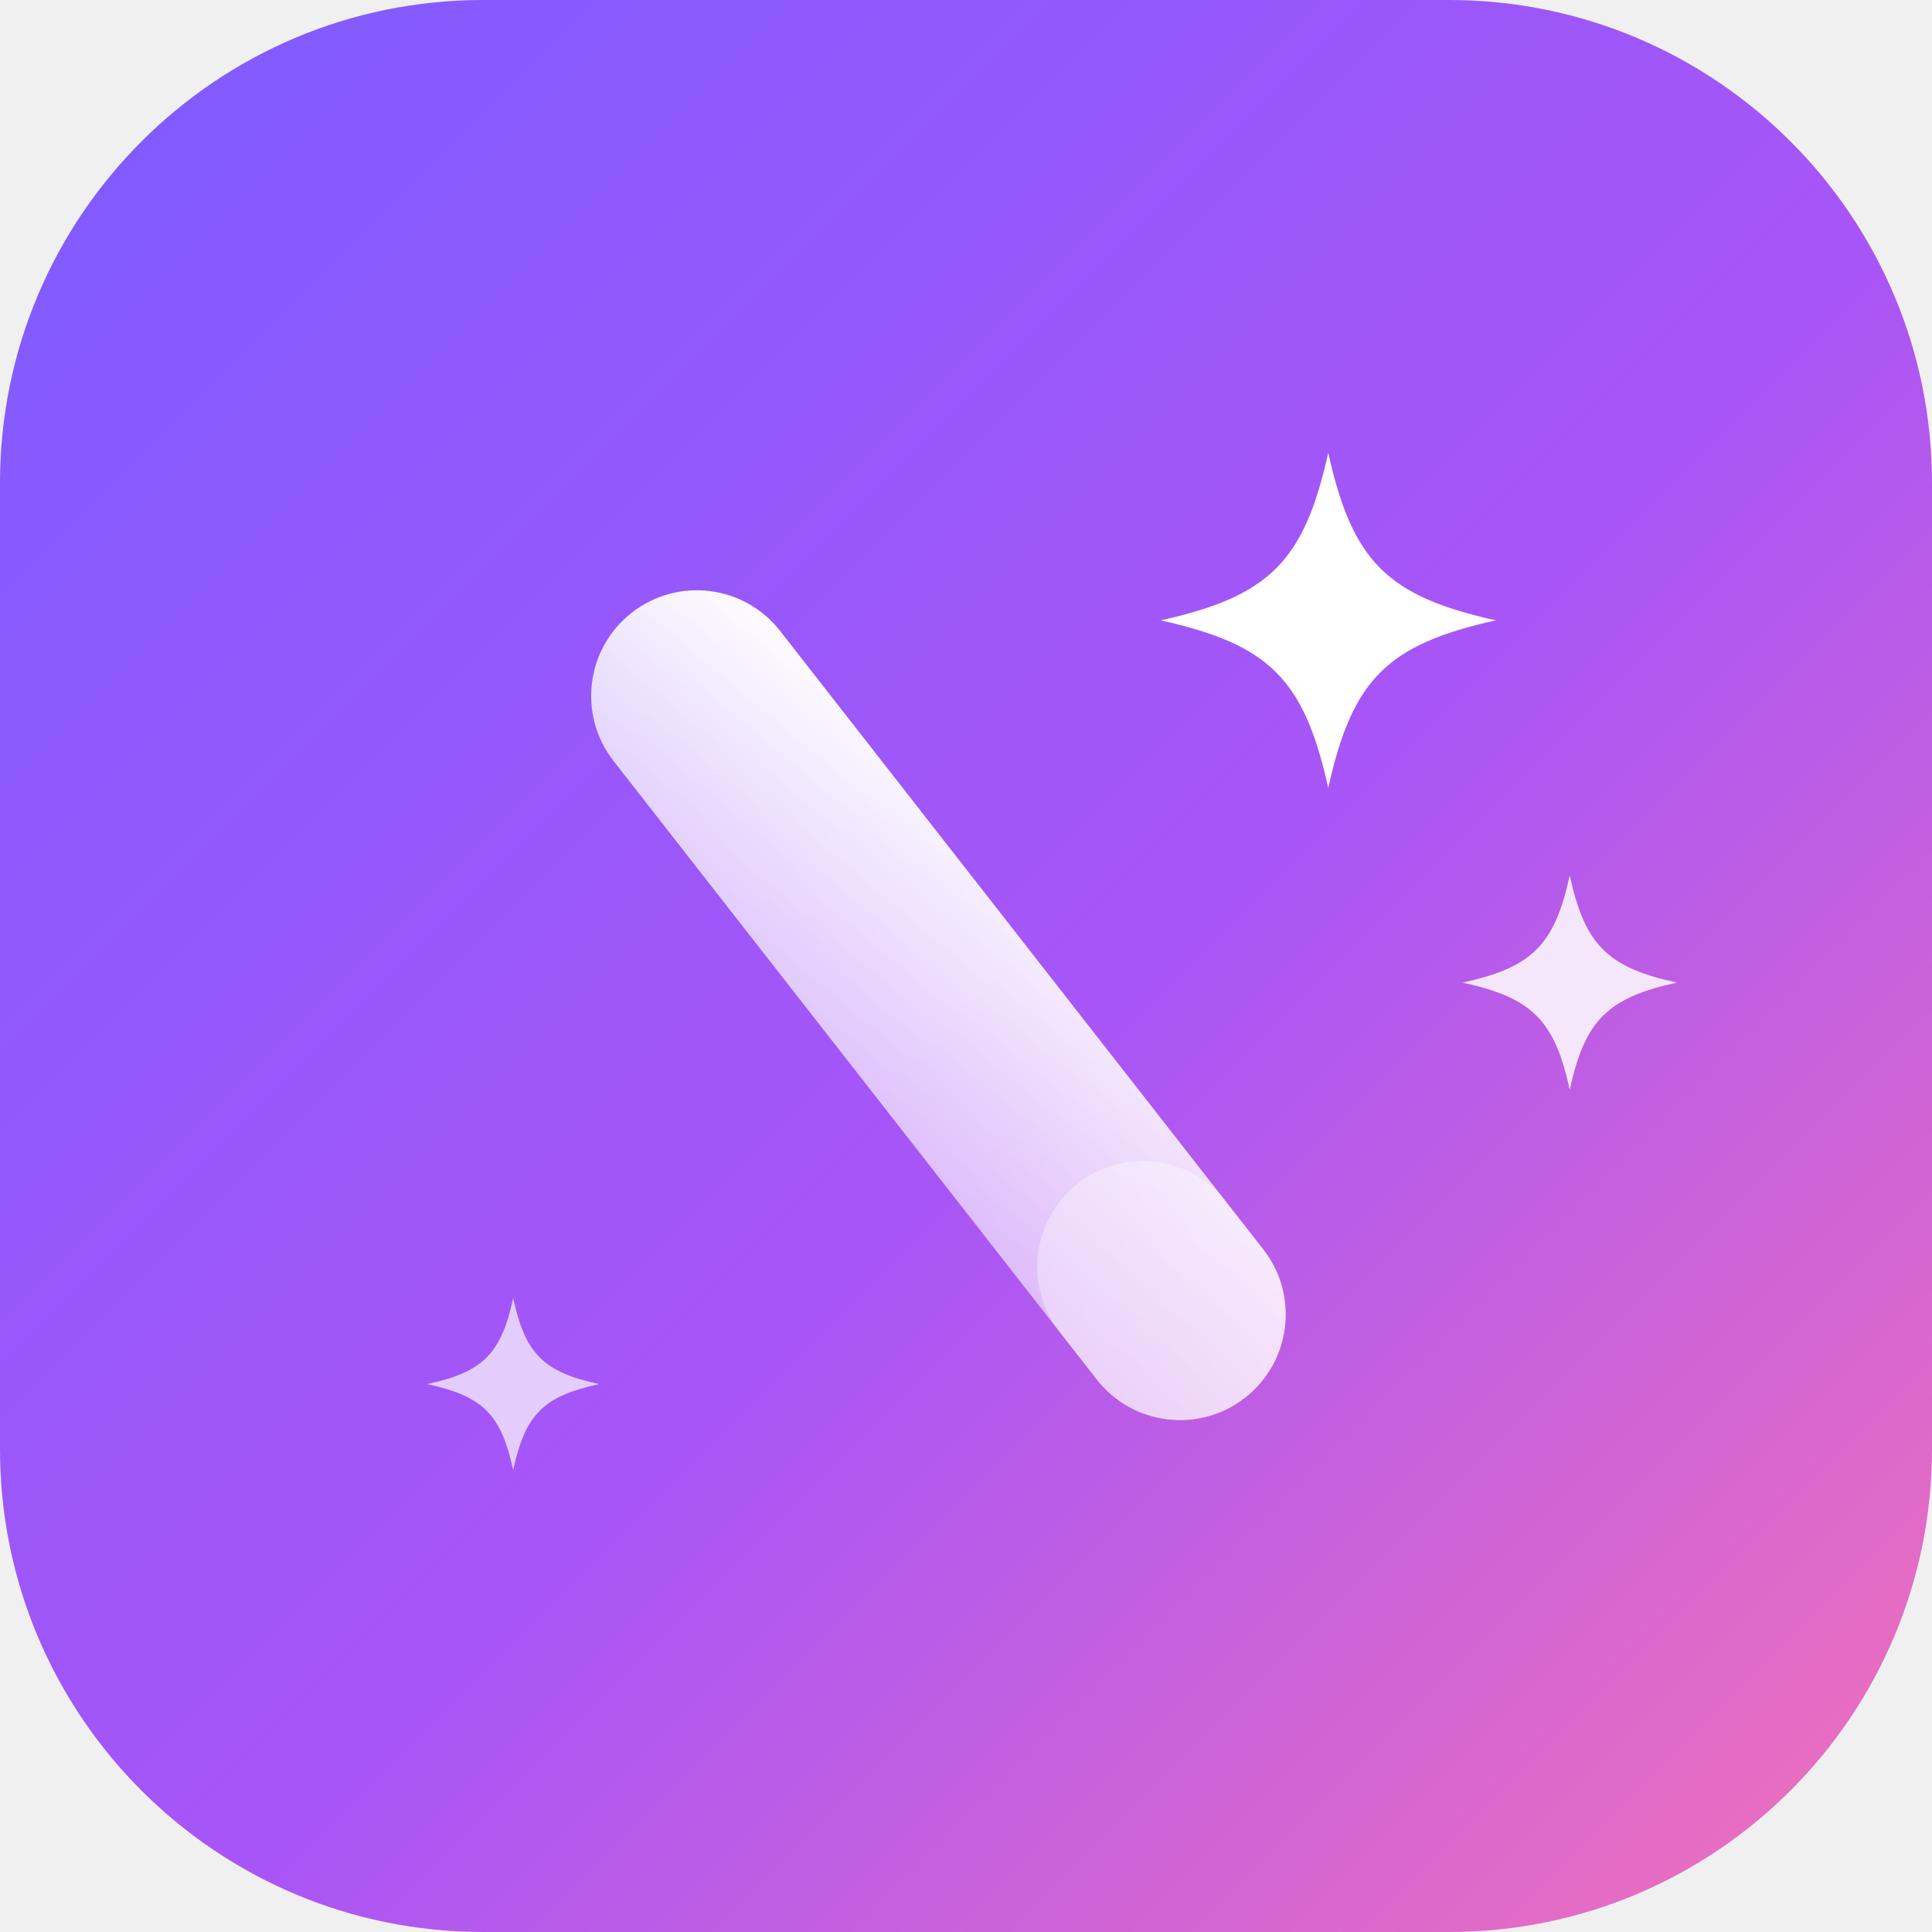
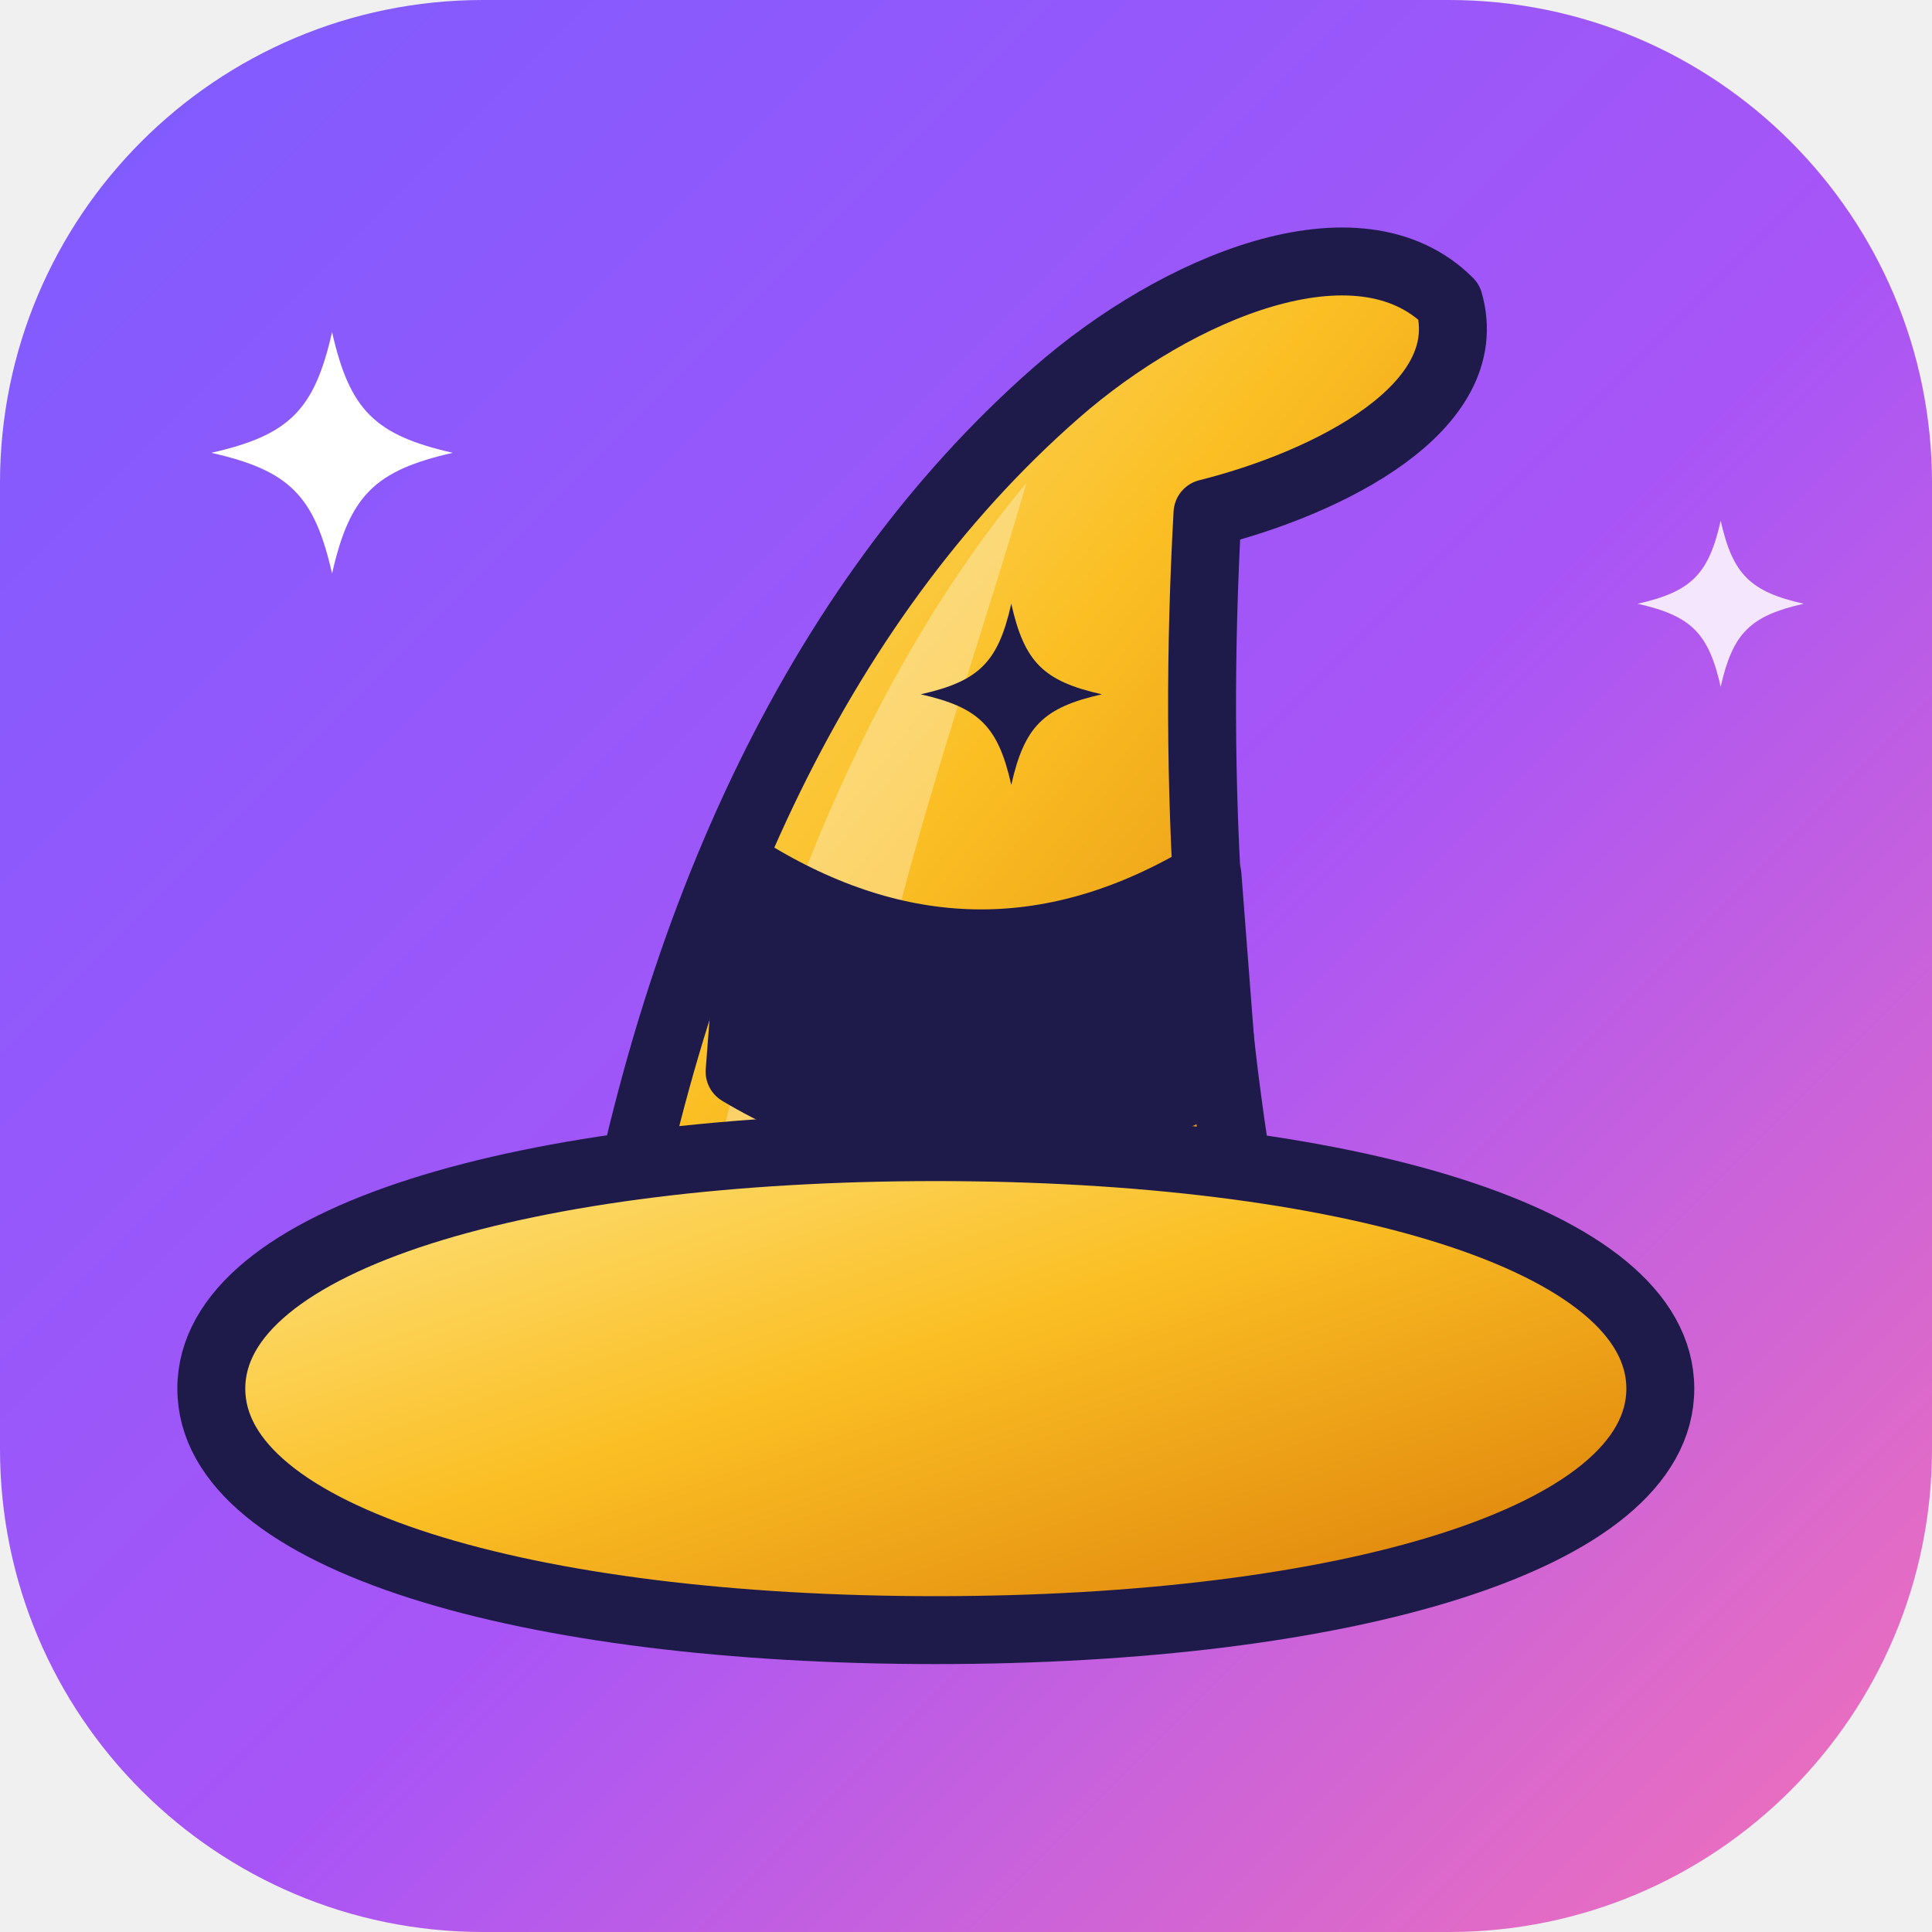
<svg xmlns="http://www.w3.org/2000/svg" viewBox="0 0 128 128" width="128" height="128" role="img" aria-label="MagicAds">
  <defs>
-     <linearGradient id="g" x1="0" y1="0" x2="1" y2="1">
+     <linearGradient id="fundo" x1="0" y1="0" x2="1" y2="1">
      <stop offset="0%" stop-color="#7C5CFF" />
      <stop offset="55%" stop-color="#A855F7" />
      <stop offset="100%" stop-color="#F472B6" />
    </linearGradient>
-     <linearGradient id="wand" x1="0" y1="1" x2="1" y2="0">
-       <stop offset="0%" stop-color="#FFFFFF" stop-opacity=".55" />
-       <stop offset="100%" stop-color="#FFFFFF" />
+     <linearGradient id="ouro" x1="0" y1="0" x2="1" y2="1">
+       <stop offset="0%" stop-color="#FDE68A" />
+       <stop offset="45%" stop-color="#FBBF24" />
+       <stop offset="100%" stop-color="#D97706" />
    </linearGradient>
  </defs>
-   <rect x="0" y="0" width="128" height="128" rx="32" fill="url(#g)" />
-   <g transform="rotate(-38 62 68)">
-     <rect x="56" y="34" width="14" height="66" rx="7" fill="url(#wand)" />
-     <rect x="56" y="82" width="14" height="18" rx="7" fill="#FFFFFF" opacity=".35" />
+   <rect x="0" y="0" width="128" height="128" rx="32" fill="url(#fundo)" />
+   <g stroke="#1E1B4B" stroke-width="4.5" stroke-linejoin="round" stroke-linecap="round">
+     <path d="M40 88 C44 62 54 40 70 26 C78 19 90 14 96 20 C98 27 88 32 80 34 C79 52 80 70 84 88 Z" fill="url(#ouro)" />
  </g>
-   <path d="M88 30c1.6 7.2 3.9 9.5 11.1 11.1-7.2 1.6-9.5 3.9-11.1 11.1-1.6-7.2-3.9-9.5-11.1-11.1 7.2-1.6 9.5-3.9 11.1-11.1z" fill="#FFFFFF" />
-   <path d="M104 58c1 4.6 2.5 6.1 7.1 7.1-4.6 1-6.1 2.5-7.1 7.1-1-4.6-2.5-6.1-7.1-7.1 4.6-1 6.1-2.5 7.1-7.1z" fill="#FFFFFF" opacity=".85" />
-   <path d="M34 86c.8 3.7 2 4.9 5.7 5.7-3.7.8-4.9 2-5.7 5.7-.8-3.7-2-4.9-5.7-5.7 3.7-.8 4.9-2 5.7-5.7z" fill="#FFFFFF" opacity=".7" />
+   <path d="M46 84 C50 62 58 44 68 32 C64 46 57 64 55 85 Z" fill="#FFFFFF" opacity=".32" />
+   <g stroke="#1E1B4B" stroke-width="4.5" stroke-linejoin="round" stroke-linecap="round">
+     <path d="M50 58 C60 64 70 64 80 58 L81 71 C71 77 59 77 49 71 Z" fill="#1E1B4B" />
+     <path d="M14 92 C14 82 35 76 62 76 C89 76 110 82 110 92 C110 102 89 108 62 108 C35 108 14 102 14 92 Z" fill="url(#ouro)" />
+   </g>
+   <path d="M67 40c.87 3.87 2.13 5.13 6 6-3.87.87-5.13 2.13-6 6-.87-3.87-2.13-5.13-6-6 3.87-.87 5.13-2.13 6-6z" fill="#1E1B4B" />
+   <path d="M22 22c1.17 5.17 2.83 6.83 8 8-5.17 1.17-6.83 2.83-8 8-1.17-5.17-2.83-6.83-8-8 5.17-1.17 6.83-2.83 8-8z" fill="#FFFFFF" />
+   <path d="M114 34.5c.8 3.55 1.95 4.7 5.5 5.5-3.55.8-4.7 1.95-5.5 5.5-.8-3.55-1.95-4.7-5.5-5.5 3.55-.8 4.7-1.95 5.5-5.5z" fill="#FFFFFF" opacity=".85" />
</svg>
